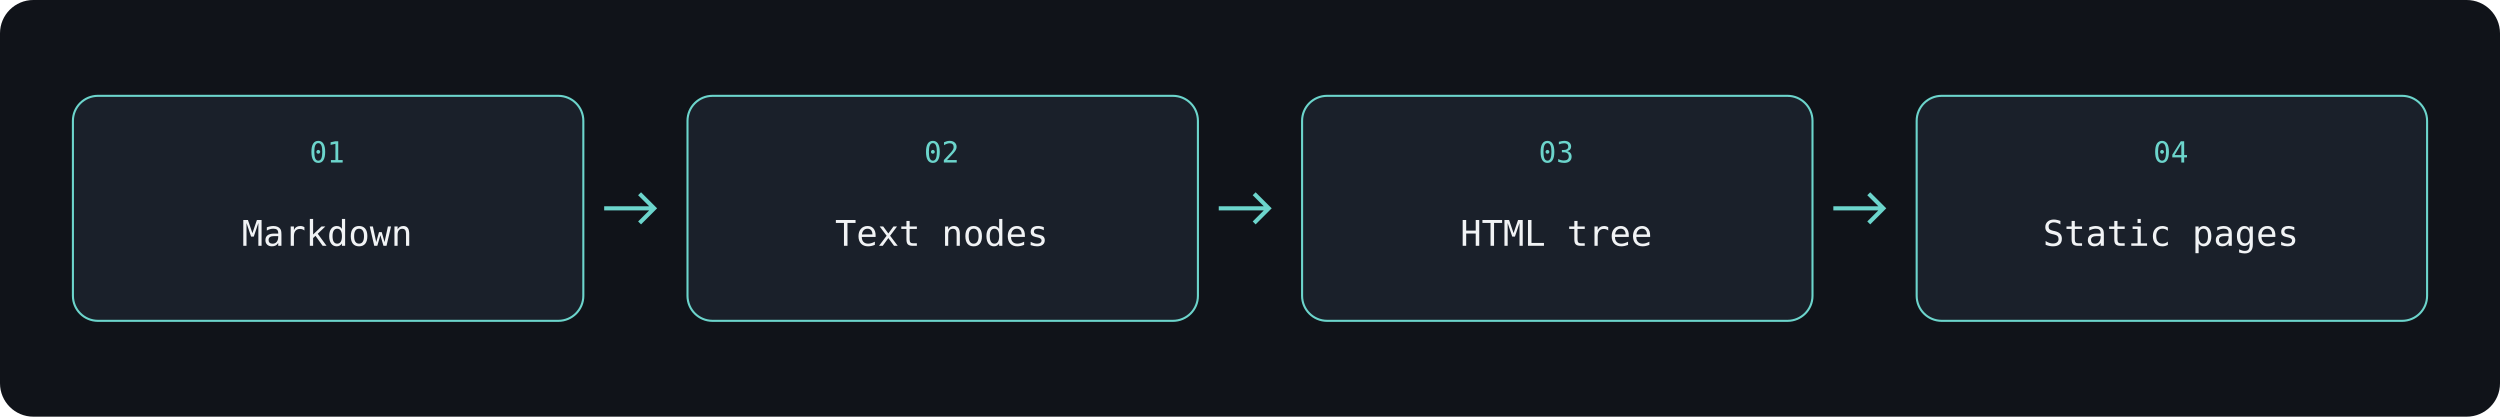
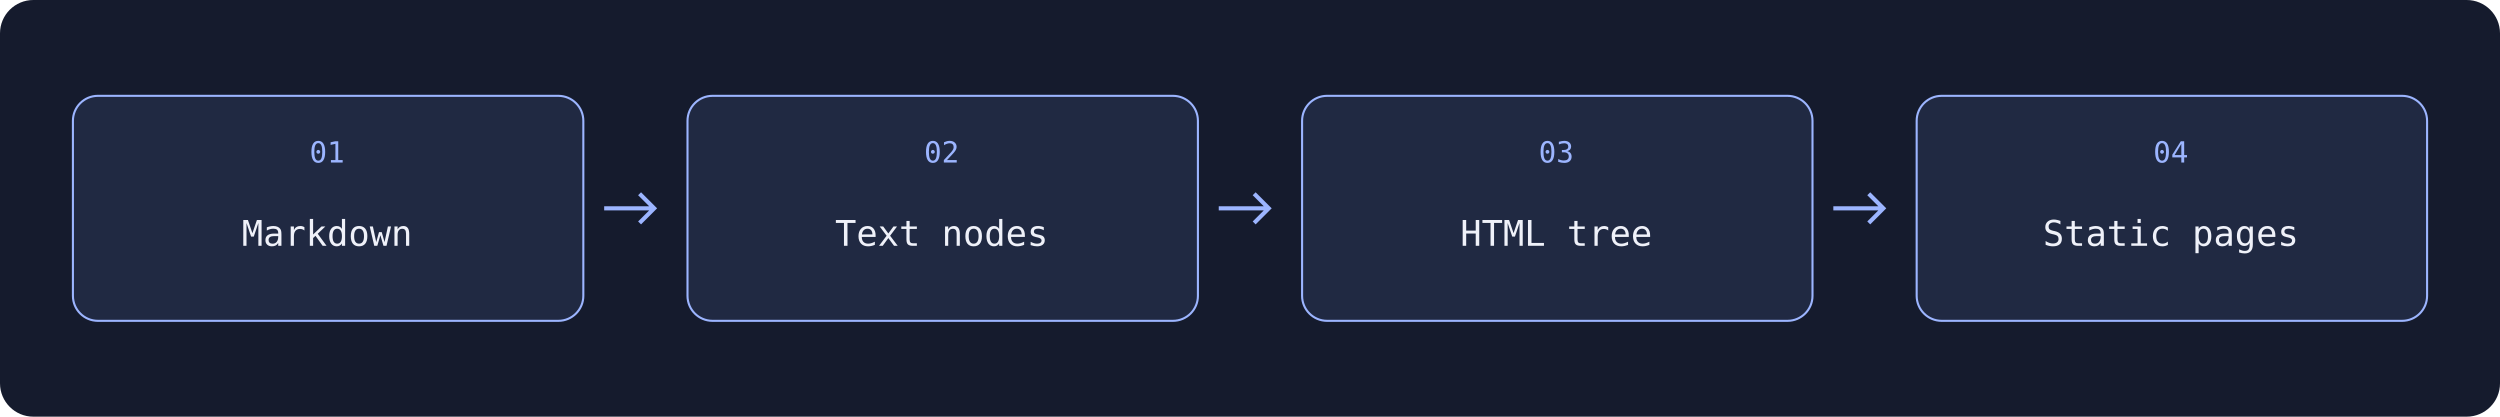
<svg xmlns="http://www.w3.org/2000/svg" width="1200" height="200" viewBox="0 0 1200 200">
-   <rect width="1200" height="200" rx="16" fill="#101319" />
+   <rect width="1200" height="200" rx="16" fill="#151b2d" />
  <g font-family="monospace" text-anchor="middle">
-     <rect x="35" y="46" width="245" height="108" rx="12" fill="#1a202a" stroke="#6cd5cc" />
-     <text x="157" y="78" fill="#6cd5cc" font-size="14">01</text>
-     <text x="157" y="118" fill="#f1f3f5" font-size="17">Markdown</text>
-     <path d="M290 100h24m-7-7 7 7-7 7" fill="none" stroke="#6cd5cc" stroke-width="2" />
-     <rect x="330" y="46" width="245" height="108" rx="12" fill="#1a202a" stroke="#6cd5cc" />
-     <text x="452" y="78" fill="#6cd5cc" font-size="14">02</text>
-     <text x="452" y="118" fill="#f1f3f5" font-size="17">Text nodes</text>
-     <path d="M585 100h24m-7-7 7 7-7 7" fill="none" stroke="#6cd5cc" stroke-width="2" />
-     <rect x="625" y="46" width="245" height="108" rx="12" fill="#1a202a" stroke="#6cd5cc" />
-     <text x="747" y="78" fill="#6cd5cc" font-size="14">03</text>
-     <text x="747" y="118" fill="#f1f3f5" font-size="17">HTML tree</text>
-     <path d="M880 100h24m-7-7 7 7-7 7" fill="none" stroke="#6cd5cc" stroke-width="2" />
-     <rect x="920" y="46" width="245" height="108" rx="12" fill="#1a202a" stroke="#6cd5cc" />
-     <text x="1042" y="78" fill="#6cd5cc" font-size="14">04</text>
-     <text x="1042" y="118" fill="#f1f3f5" font-size="17">Static pages</text>
+     <rect x="35" y="46" width="245" height="108" rx="12" fill="#202942" stroke="#9cb5ff" />
+     <text x="157" y="78" fill="#9cb5ff" font-size="14">01</text>
+     <text x="157" y="118" fill="#eff1f9" font-size="17">Markdown</text>
+     <path d="M290 100h24m-7-7 7 7-7 7" fill="none" stroke="#9cb5ff" stroke-width="2" />
+     <rect x="330" y="46" width="245" height="108" rx="12" fill="#202942" stroke="#9cb5ff" />
+     <text x="452" y="78" fill="#9cb5ff" font-size="14">02</text>
+     <text x="452" y="118" fill="#eff1f9" font-size="17">Text nodes</text>
+     <path d="M585 100h24m-7-7 7 7-7 7" fill="none" stroke="#9cb5ff" stroke-width="2" />
+     <rect x="625" y="46" width="245" height="108" rx="12" fill="#202942" stroke="#9cb5ff" />
+     <text x="747" y="78" fill="#9cb5ff" font-size="14">03</text>
+     <text x="747" y="118" fill="#eff1f9" font-size="17">HTML tree</text>
+     <path d="M880 100h24m-7-7 7 7-7 7" fill="none" stroke="#9cb5ff" stroke-width="2" />
+     <rect x="920" y="46" width="245" height="108" rx="12" fill="#202942" stroke="#9cb5ff" />
+     <text x="1042" y="78" fill="#9cb5ff" font-size="14">04</text>
+     <text x="1042" y="118" fill="#eff1f9" font-size="17">Static pages</text>
  </g>
</svg>
